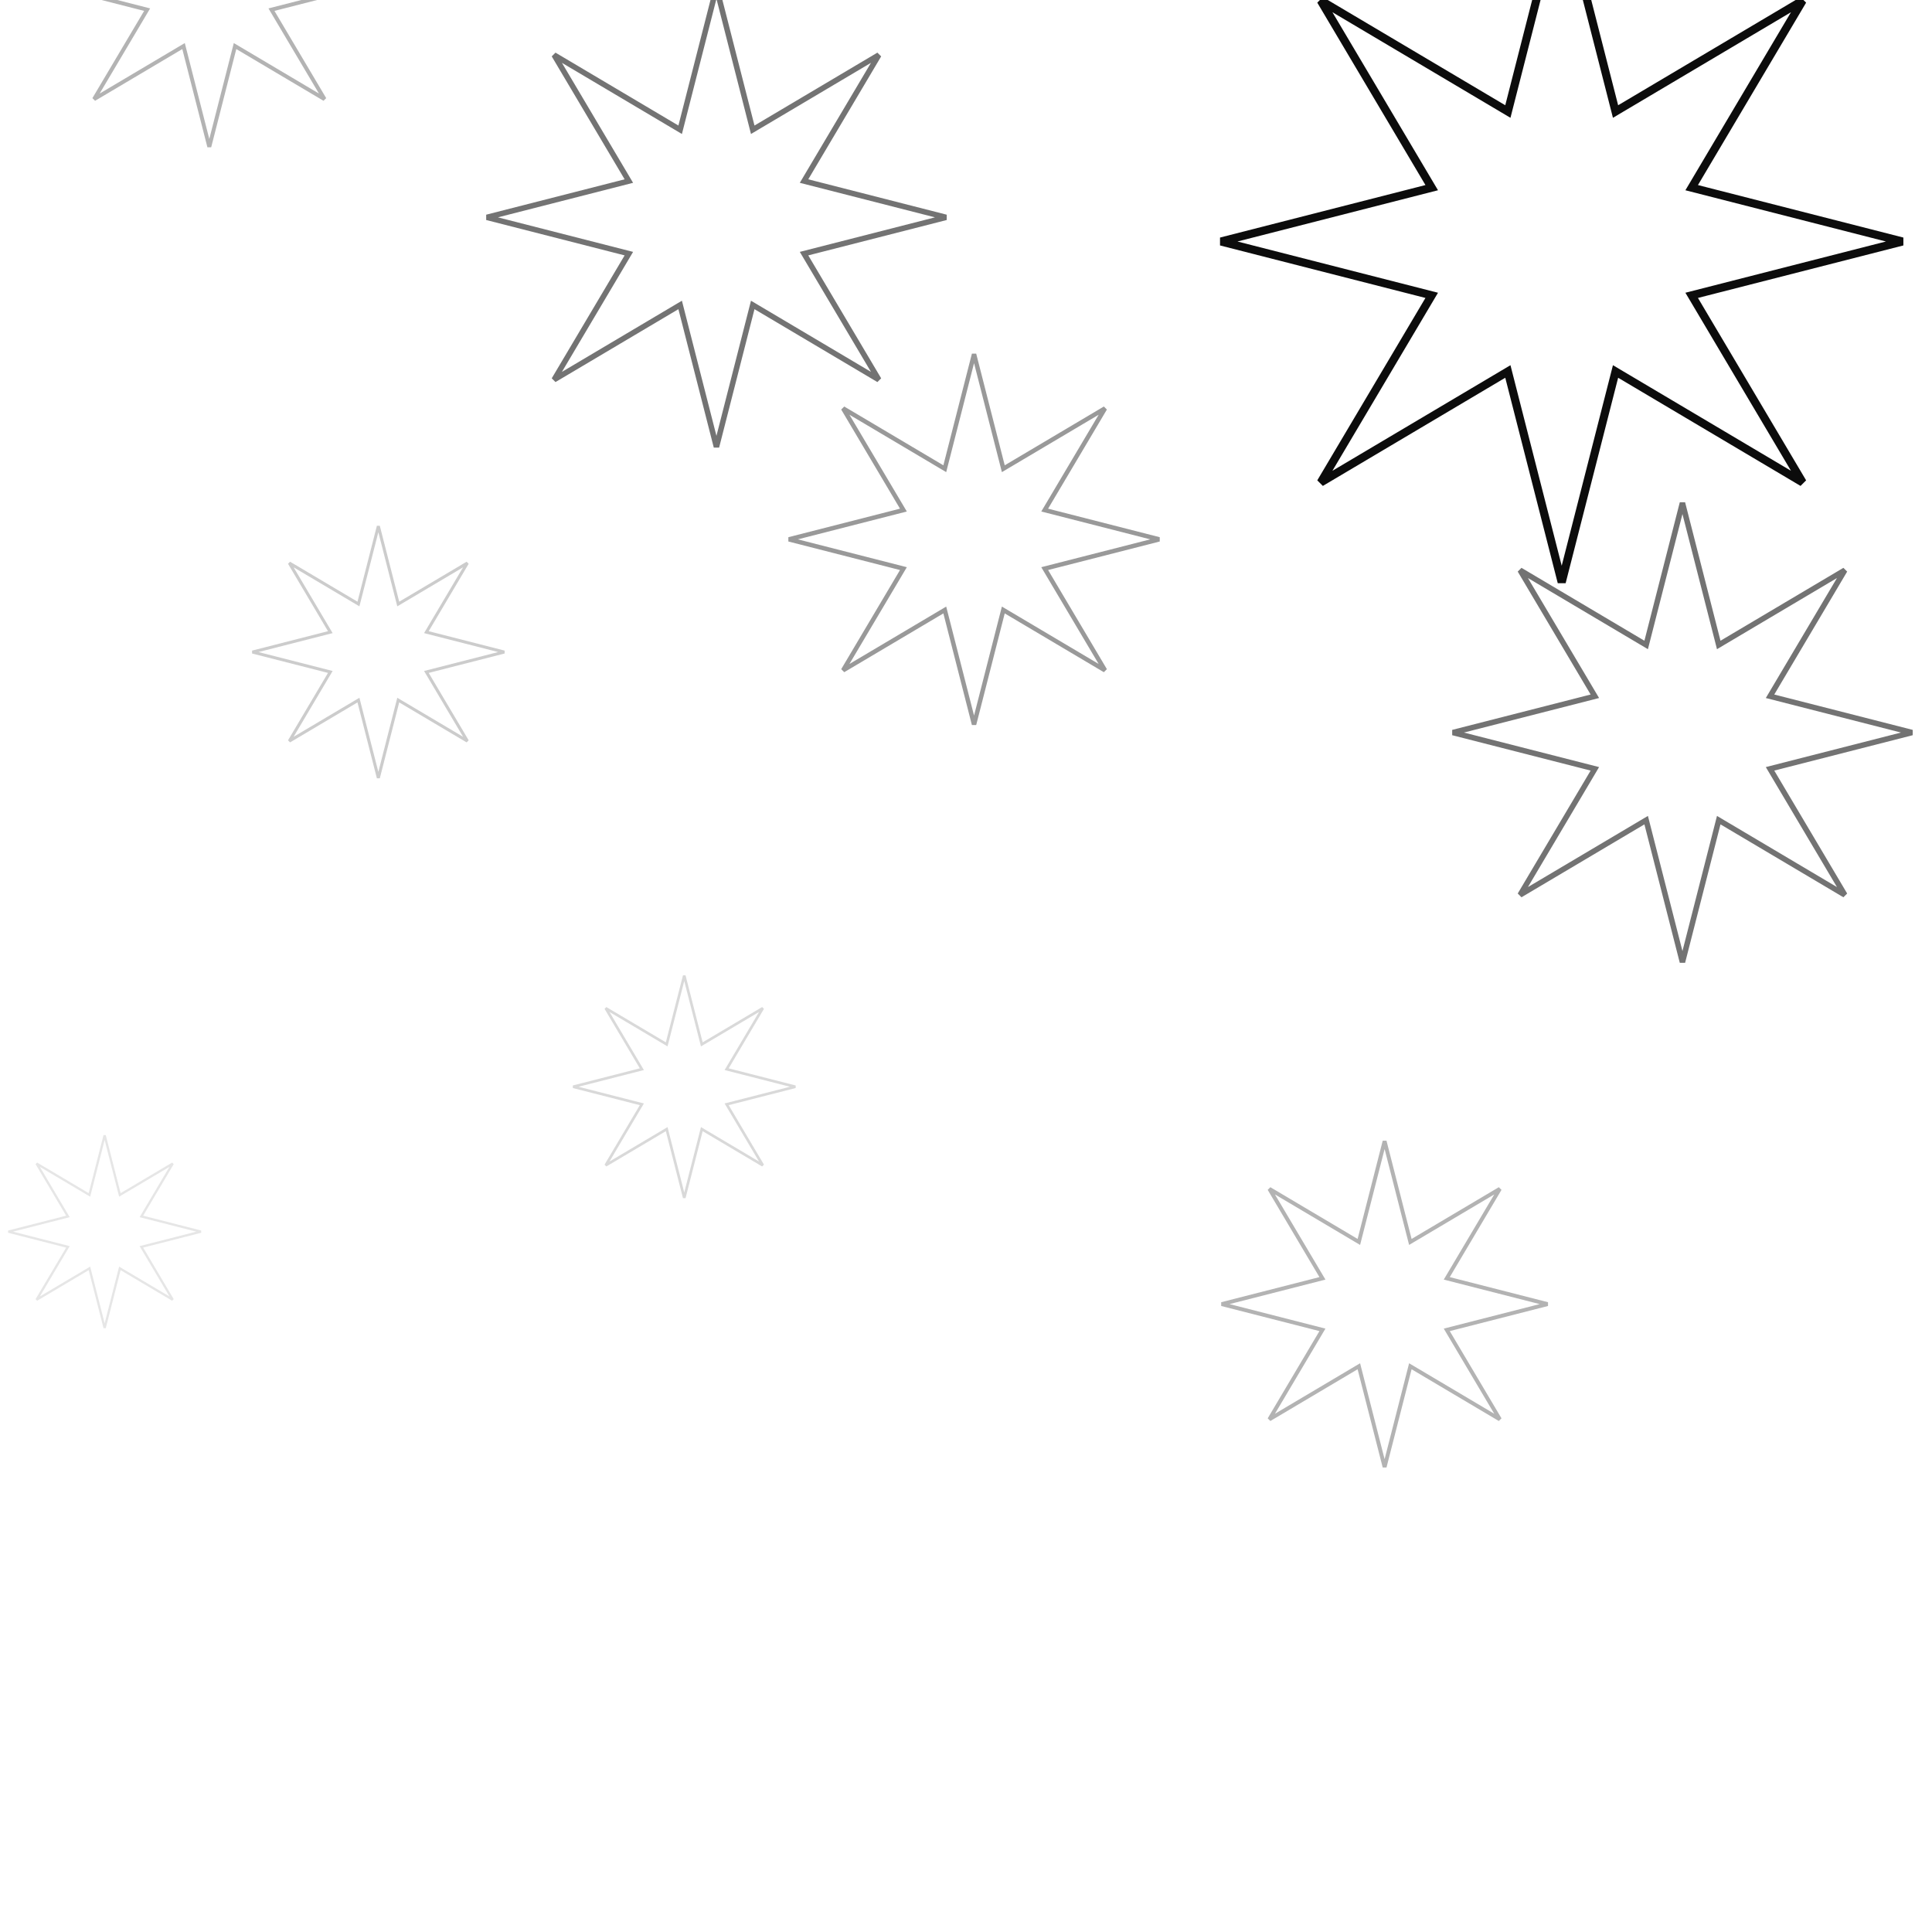
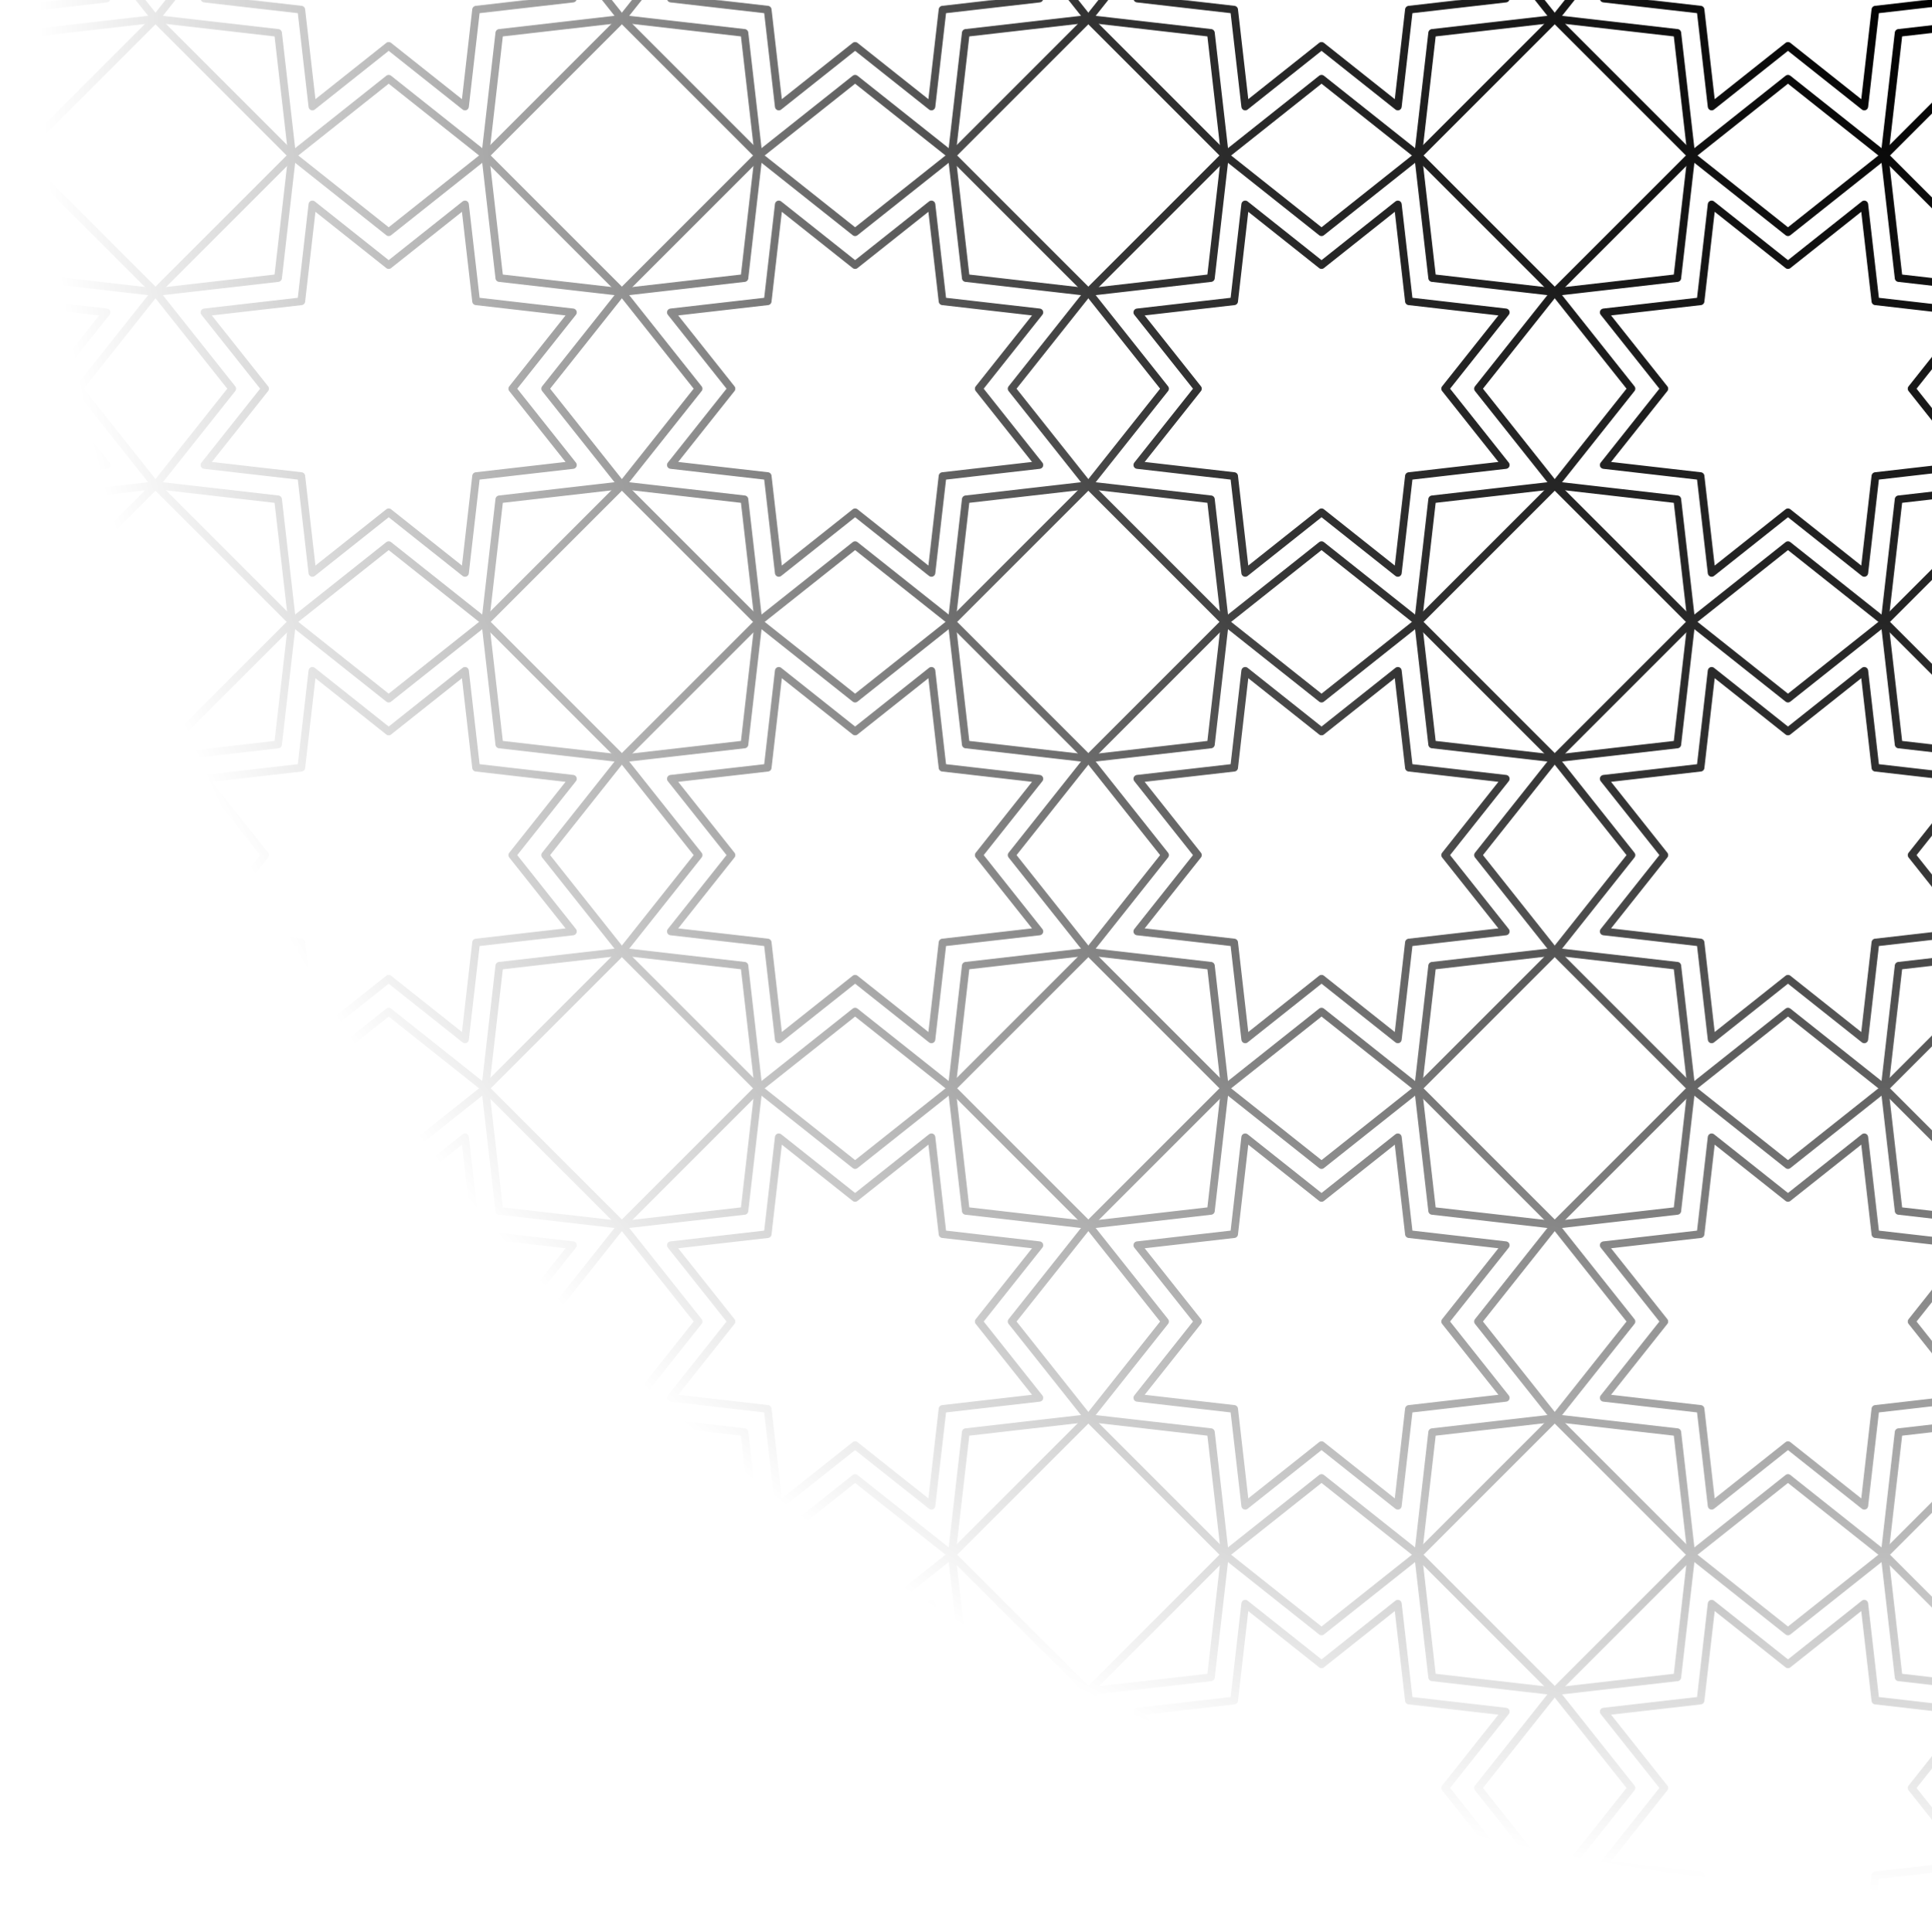
- <svg xmlns="http://www.w3.org/2000/svg" viewBox="0 0 240 240" fill="none" aria-hidden="true" focusable="false">
+ <svg xmlns="http://www.w3.org/2000/svg" aria-hidden="true" viewBox="0 0 300 300">
  <defs>
-     <polygon id="eqc-star8" stroke="currentColor" stroke-width="1.1" points="50,4 57.27,32.45 82.53,17.47 67.55,42.73 96,50 67.55,57.27 82.53,82.53 57.27,67.55 50,96 42.73,67.55 17.47,82.53 32.45,57.27 4,50 32.45,42.73 17.47,17.47 42.73,32.45" />
+     <radialGradient id="a" cx="300" cy="0" r="294" gradientUnits="userSpaceOnUse">
+       <stop offset="0" stop-color="#fff" />
+       <stop offset=".45" stop-color="#fff" stop-opacity=".8" />
+       <stop offset="1" stop-color="#fff" stop-opacity="0" />
+     </radialGradient>
+     <pattern id="b" width="72.426" height="72.426" patternTransform="translate(60.355 60.355)" patternUnits="userSpaceOnUse">
+       <g fill="none" stroke="currentColor" stroke-linejoin="round" stroke-width="1.2">
+         <path d="m36.213 15-19.029 2.184L15 36.213 0 24.302l-15 11.911-2.184-19.029L-36.213 15l11.911-15-11.911-15 19.029-2.184L-15-36.213 0-24.302l15-11.911 2.184 19.029L36.213-15 24.302 0Z" />
+         <path d="m28.608 11.85-15.033 1.725-1.725 15.033L0 19.199l-11.85 9.409-1.725-15.033-15.033-1.725L-19.199 0l-9.409-11.85 15.033-1.725 1.725-15.033L0-19.199l11.85-9.409 1.725 15.033 15.033 1.725L19.199 0ZM108.64 15l-19.029 2.184-2.185 19.029-15-11.911-15 11.911-2.184-19.029L36.213 15 48.124 0 36.213-15l19.029-2.184 2.184-19.029 15 11.911 15-11.911 2.185 19.029L108.64-15 96.728 0Z" />
+         <path d="m101.035 11.85-15.033 1.725-1.726 15.033-11.85-9.409-11.85 9.409-1.725-15.033-15.033-1.725L53.228 0l-9.41-11.85 15.033-1.725 1.725-15.033 11.85 9.409 11.85-9.409 1.726 15.033 15.033 1.725L91.625 0ZM36.213 87.426l-19.029 2.185L15 108.64 0 96.728l-15 11.912-2.184-19.029-19.029-2.185 11.911-15-11.911-15 19.029-2.184L-15 36.213 0 48.124l15-11.911 2.184 19.029 19.029 2.184-11.911 15Z" />
+         <path d="m28.608 84.276-15.033 1.726-1.725 15.033L0 91.625l-11.85 9.41-1.725-15.033-15.033-1.726 9.409-11.85-9.409-11.85 15.033-1.725 1.725-15.033L0 53.228l11.85-9.41 1.725 15.033 15.033 1.725-9.409 11.85Zm80.032 3.15-19.029 2.185-2.185 19.029-15-11.912-15 11.912-2.184-19.029-19.029-2.185 11.911-15-11.911-15 19.029-2.184 2.184-19.029 15 11.911 15-11.911 2.185 19.029 19.029 2.184-11.912 15Z" />
+         <path d="m101.035 84.276-15.033 1.726-1.726 15.033-11.85-9.41-11.85 9.41-1.725-15.033-15.033-1.726 9.41-11.85-9.41-11.85 15.033-1.725 1.725-15.033 11.85 9.41 11.85-9.41 1.726 15.033 15.033 1.725-9.41 11.85ZM57.426 36.213 36.213 57.426 15 36.213 36.213 15Z" />
+       </g>
+     </pattern>
+     <mask id="c">
+       <path fill="url(#a)" d="M0 0h300v300H0z" />
+     </mask>
  </defs>
-   <use href="#eqc-star8" transform="translate(148,-16) scale(0.92)" opacity="0.95" />
-   <use href="#eqc-star8" transform="translate(58,-4) scale(0.62)" opacity="0.55" />
-   <use href="#eqc-star8" transform="translate(178,60) scale(0.62)" opacity="0.55" />
-   <use href="#eqc-star8" transform="translate(96,42) scale(0.5)" opacity="0.4" />
-   <use href="#eqc-star8" transform="translate(4,-24) scale(0.44)" opacity="0.3" />
-   <use href="#eqc-star8" transform="translate(150,140) scale(0.44)" opacity="0.3" />
-   <use href="#eqc-star8" transform="translate(30,64) scale(0.34)" opacity="0.2" />
-   <use href="#eqc-star8" transform="translate(70,120) scale(0.3)" opacity="0.15" />
-   <use href="#eqc-star8" transform="translate(0,140) scale(0.26)" opacity="0.1" />
+   <path fill="url(#b)" d="M0 0h300v300H0z" mask="url(#c)" />
</svg>
